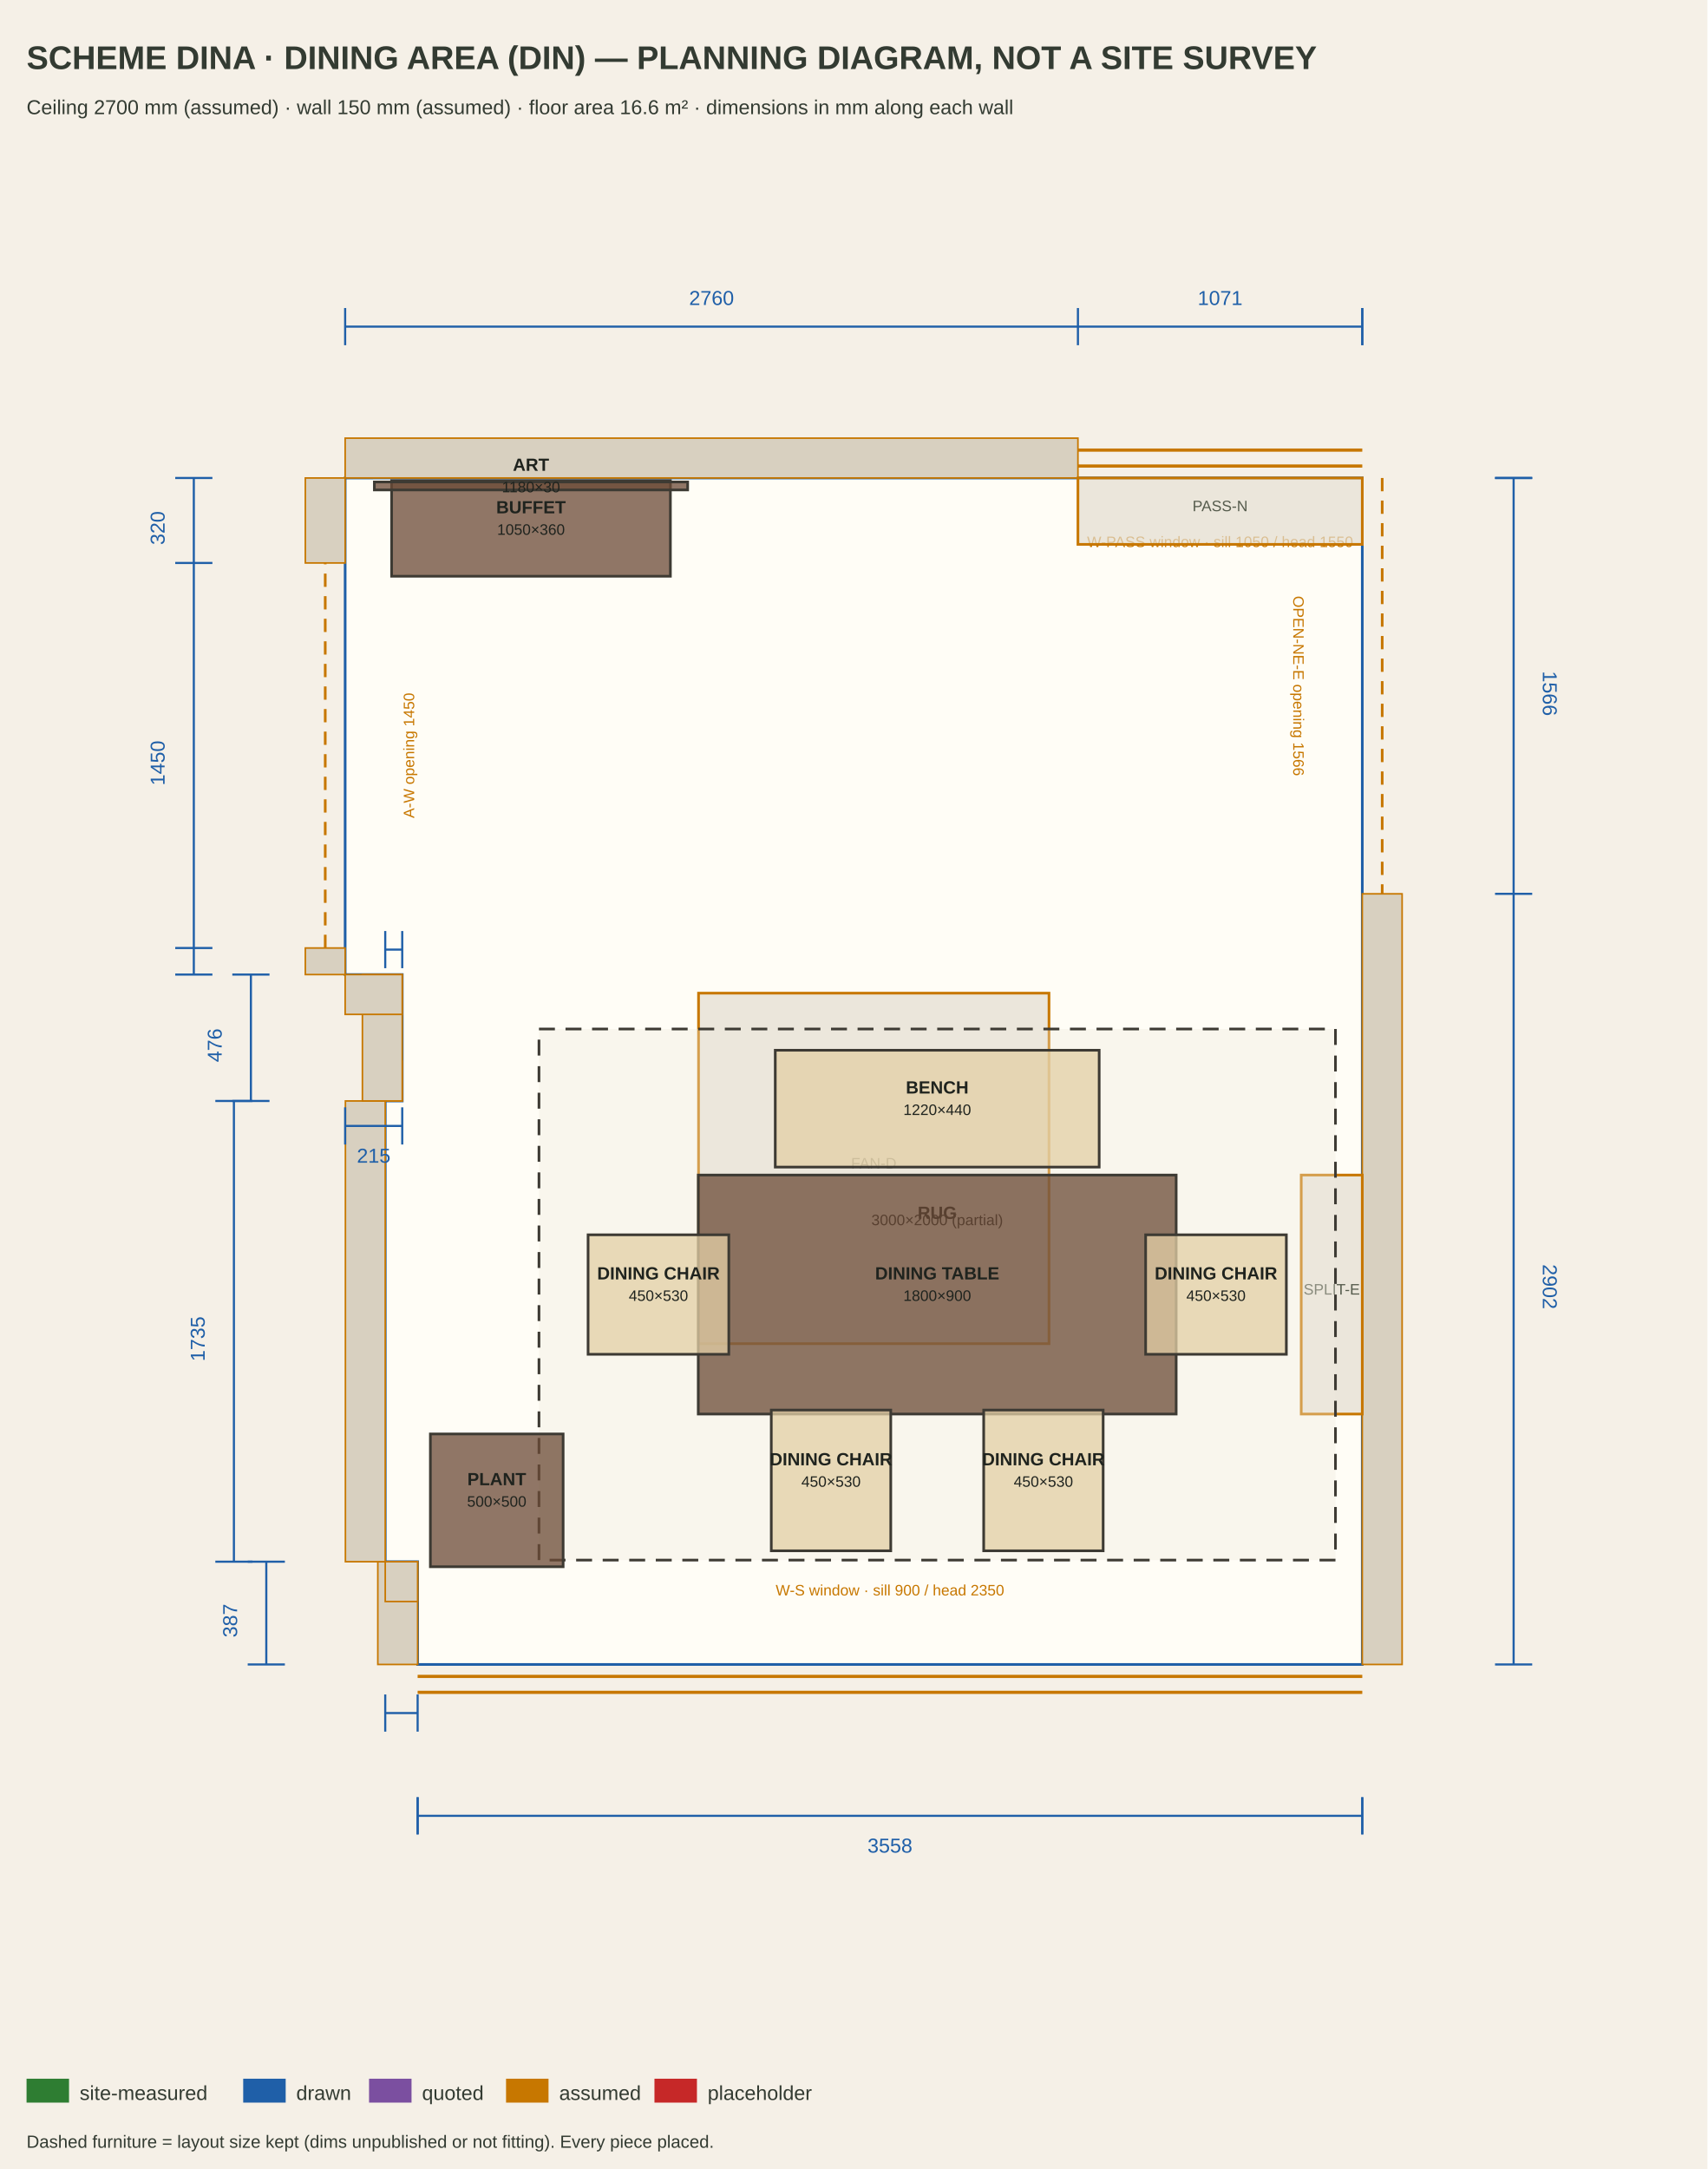
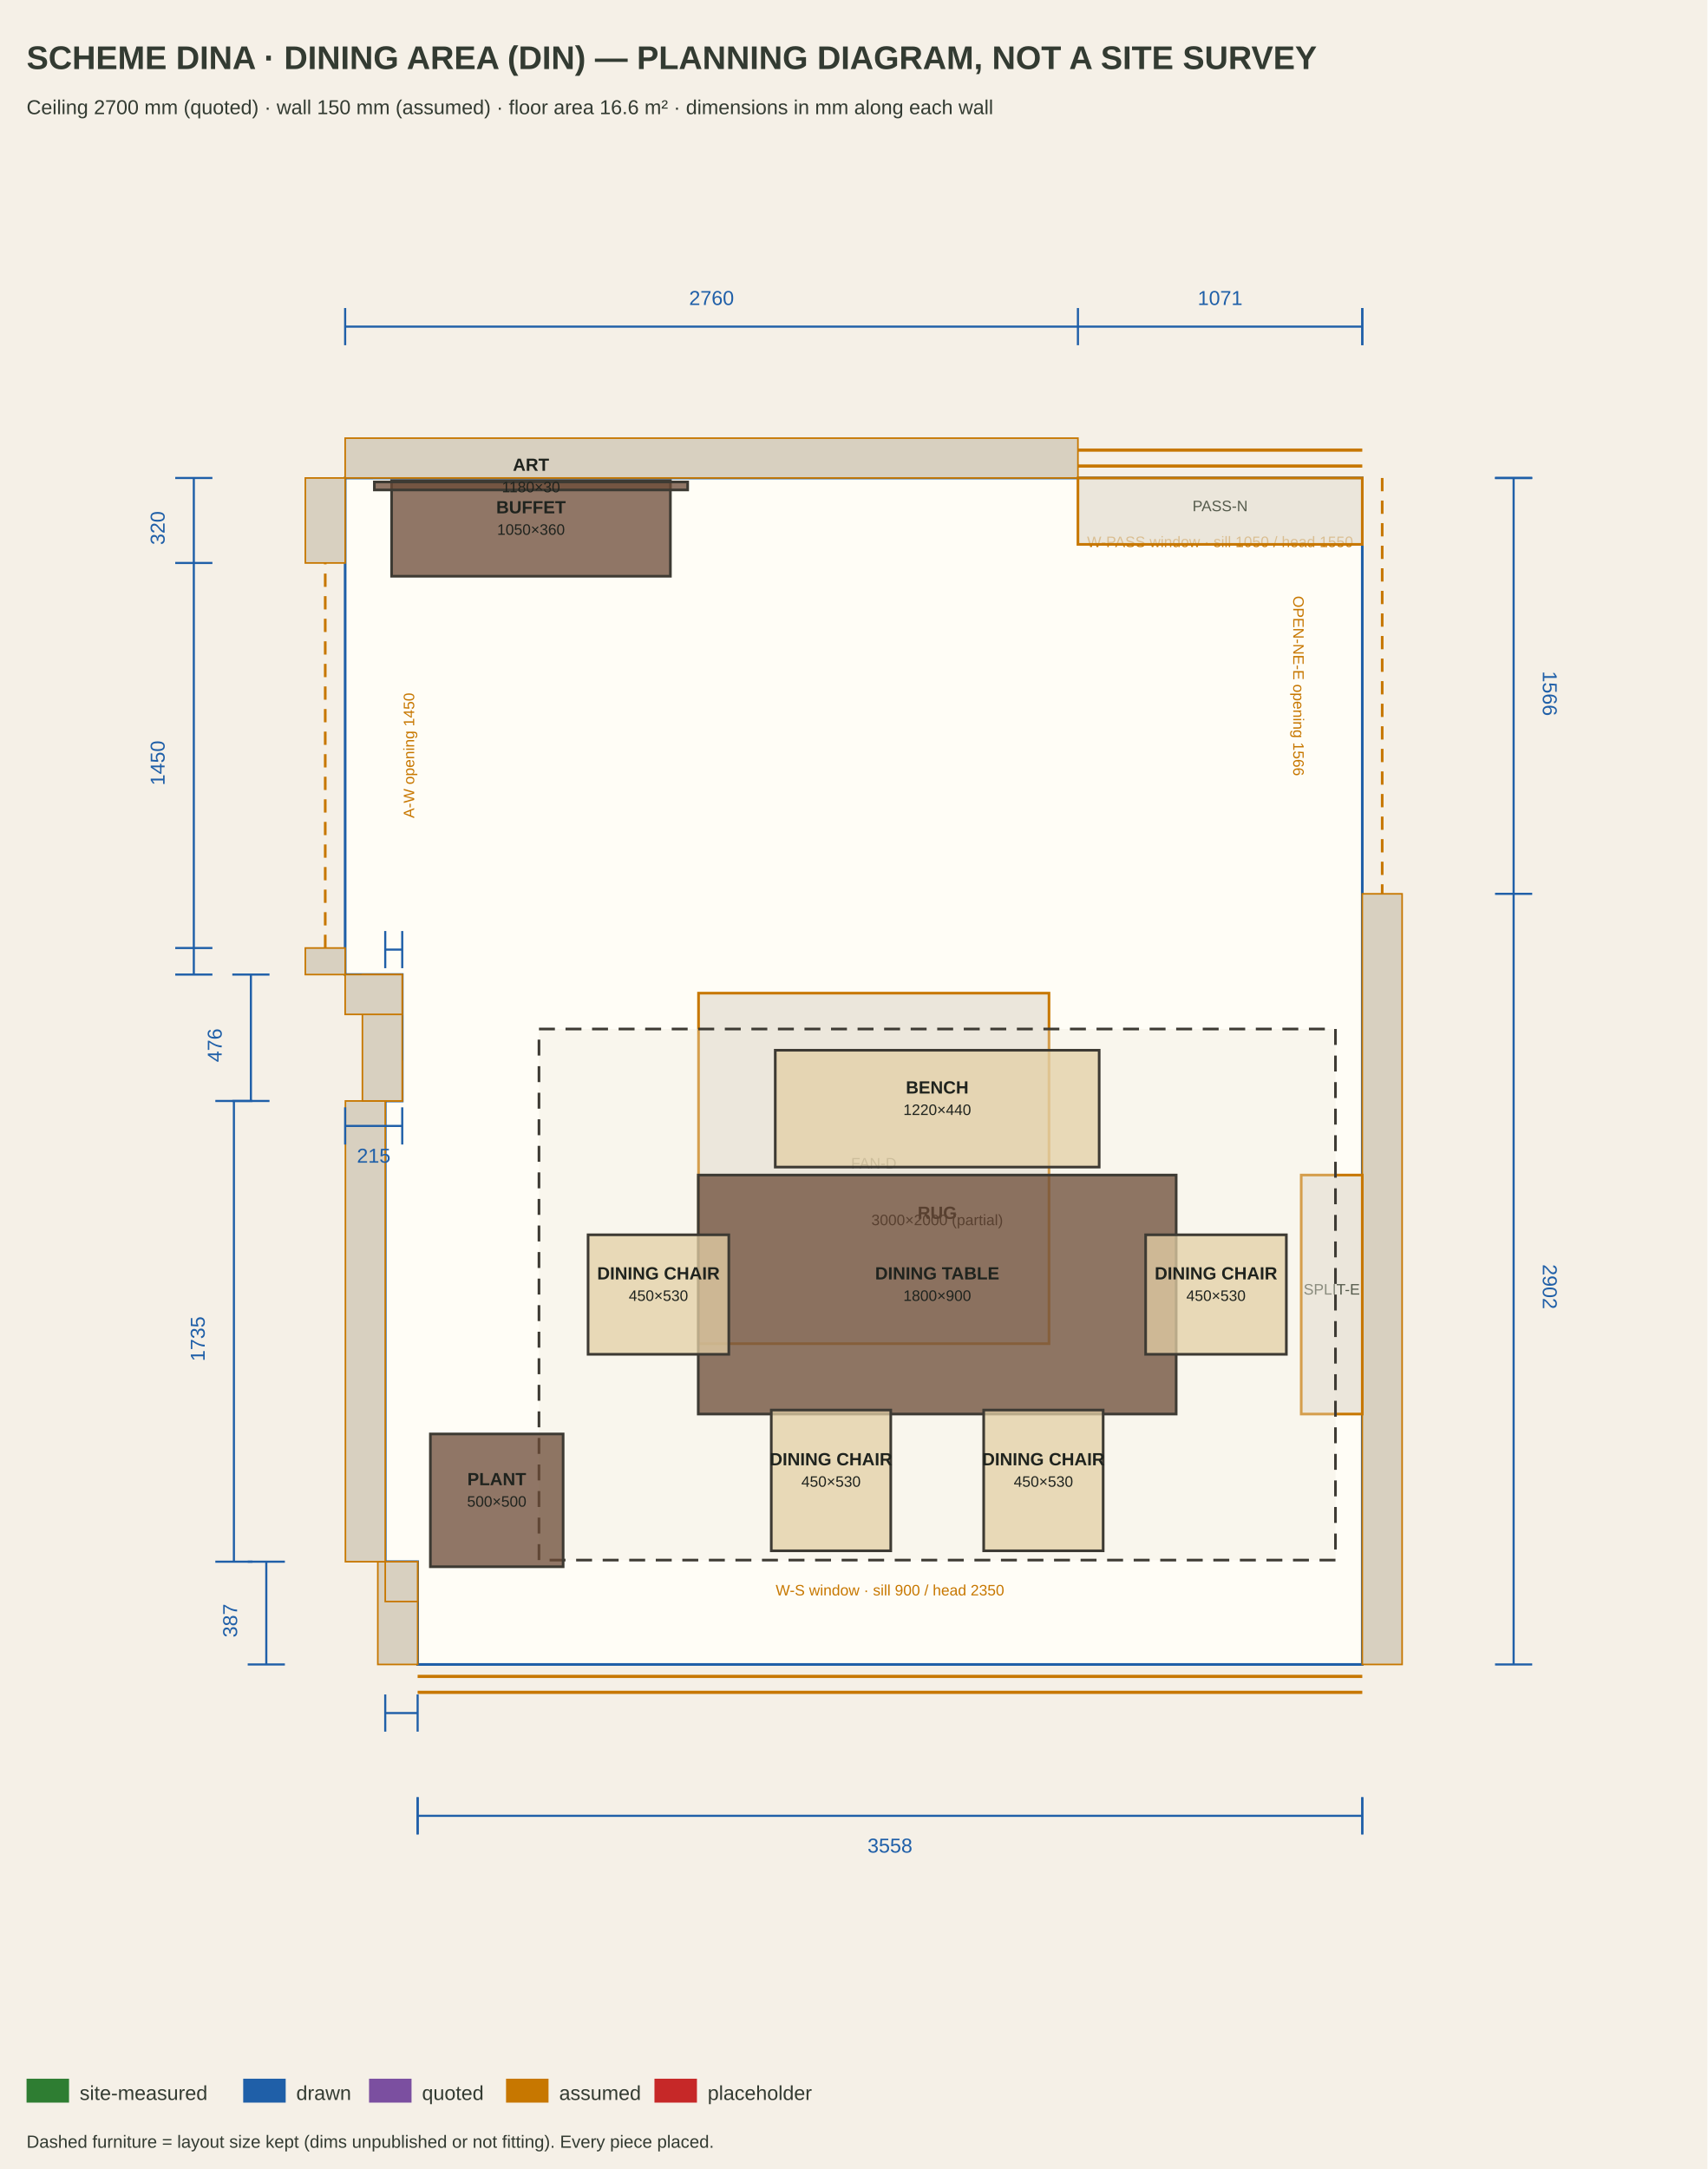
<svg xmlns="http://www.w3.org/2000/svg" viewBox="-1300 -1800 6431 8168" width="100%" height="100%" role="img" aria-label="Scheme DINA Dining area planning diagram">
  <rect x="-1300" y="-1800" width="6431" height="8168" fill="#f5f0e7" />
  <g font-family="Arial,sans-serif">
    <polygon points="0.0,0.0 3831.0,0.0 3831.0,4468.0 273.0,4468.0 273.0,4081.0 151.0,4081.0 151.0,2346.0 215.0,2346.0 215.0,1870.0 0.0,1870.0" fill="#fffdf6" stroke="#1f5fa8" stroke-width="10" />
    <polygon points="0.0,0.0 2760.0,0.0 2760.0,-150.0 0.0,-150.0" fill="#d8d0c0" stroke="#c77700" stroke-width="6" />
    <line x1="0.0" y1="-570.0" x2="3831.0" y2="-570.0" stroke="#1f5fa8" stroke-width="8" />
    <line x1="0.0" y1="-500.0" x2="0.0" y2="-640.0" stroke="#1f5fa8" stroke-width="8" />
    <line x1="2760.0" y1="-500.0" x2="2760.0" y2="-640.0" stroke="#1f5fa8" stroke-width="8" />
    <line x1="3831.0" y1="-500.0" x2="3831.0" y2="-640.0" stroke="#1f5fa8" stroke-width="8" />
    <line x1="3831.0" y1="-500.0" x2="3831.0" y2="-640.0" stroke="#1f5fa8" stroke-width="8" />
    <text x="1380.0" y="-651.5" text-anchor="middle" font-size="76.0" font-weight="normal" fill="#1f5fa8" transform="rotate(0.0 1380.0 -651.5)">2760</text>
    <text x="3295.5" y="-651.5" text-anchor="middle" font-size="76.0" font-weight="normal" fill="#1f5fa8" transform="rotate(0.0 3295.5 -651.5)">1071</text>
    <line x1="2760.0" y1="-45.0" x2="3831.0" y2="-45.0" stroke="#c77700" stroke-width="12" />
    <line x1="2760.0" y1="-105.0" x2="3831.0" y2="-105.0" stroke="#c77700" stroke-width="12" />
    <text x="3295.5" y="260.0" text-anchor="middle" font-size="57.0" font-weight="normal" fill="#c77700" transform="rotate(0.0 3295.5 260.0)">W-PASS window · sill 1050 / head 1550</text>
    <polygon points="3831.0,1566.0 3831.0,4468.0 3981.0,4468.0 3981.0,1566.0" fill="#d8d0c0" stroke="#c77700" stroke-width="6" />
    <line x1="4401.0" y1="0.0" x2="4401.0" y2="4468.0" stroke="#1f5fa8" stroke-width="8" />
    <line x1="4331.0" y1="0.0" x2="4471.0" y2="0.0" stroke="#1f5fa8" stroke-width="8" />
    <line x1="4331.0" y1="0.0" x2="4471.0" y2="0.0" stroke="#1f5fa8" stroke-width="8" />
    <line x1="4331.0" y1="1566.0" x2="4471.0" y2="1566.0" stroke="#1f5fa8" stroke-width="8" />
    <line x1="4331.0" y1="4468.0" x2="4471.0" y2="4468.0" stroke="#1f5fa8" stroke-width="8" />
    <text x="4511.0" y="811.5" text-anchor="middle" font-size="76.0" font-weight="normal" fill="#1f5fa8" transform="rotate(90.0 4511.0 811.5)">1566</text>
    <text x="4511.0" y="3045.5" text-anchor="middle" font-size="76.0" font-weight="normal" fill="#1f5fa8" transform="rotate(90.0 4511.0 3045.5)">2902</text>
    <line x1="3906.0" y1="0.0" x2="3906.0" y2="1566.0" stroke="#c77700" stroke-width="10" stroke-dasharray="50 35" />
    <text x="3571.0" y="783.0" text-anchor="middle" font-size="57.0" font-weight="normal" fill="#c77700" transform="rotate(90.0 3571.0 783.0)">OPEN-NE-E opening 1566</text>
    <line x1="3831.0" y1="5038.0" x2="273.0" y2="5038.0" stroke="#1f5fa8" stroke-width="8" />
    <line x1="3831.0" y1="4968.0" x2="3831.0" y2="5108.0" stroke="#1f5fa8" stroke-width="8" />
    <line x1="3831.0" y1="4968.0" x2="3831.0" y2="5108.0" stroke="#1f5fa8" stroke-width="8" />
    <line x1="273.0" y1="4968.0" x2="273.0" y2="5108.0" stroke="#1f5fa8" stroke-width="8" />
    <line x1="273.0" y1="4968.0" x2="273.0" y2="5108.0" stroke="#1f5fa8" stroke-width="8" />
    <text x="2052.0" y="5176.5" text-anchor="middle" font-size="76.0" font-weight="normal" fill="#1f5fa8" transform="rotate(0.0 2052.0 5176.5)">3558</text>
    <line x1="3831.0" y1="4513.0" x2="273.0" y2="4513.0" stroke="#c77700" stroke-width="12" />
    <line x1="3831.0" y1="4573.0" x2="273.0" y2="4573.0" stroke="#c77700" stroke-width="12" />
    <text x="2052.0" y="4208.0" text-anchor="middle" font-size="57.0" font-weight="normal" fill="#c77700" transform="rotate(0.0 2052.0 4208.0)">W-S window · sill 900 / head 2350</text>
    <polygon points="273.0,4468.0 273.0,4081.0 123.0,4081.0 123.0,4468.0" fill="#d8d0c0" stroke="#c77700" stroke-width="6" />
    <line x1="-297.0" y1="4468.0" x2="-297.0" y2="4081.0" stroke="#1f5fa8" stroke-width="8" />
    <line x1="-227.0" y1="4468.0" x2="-367.0" y2="4468.0" stroke="#1f5fa8" stroke-width="8" />
    <line x1="-227.0" y1="4081.0" x2="-367.0" y2="4081.0" stroke="#1f5fa8" stroke-width="8" />
    <text x="-407.0" y="4303.0" text-anchor="middle" font-size="76.0" font-weight="normal" fill="#1f5fa8" transform="rotate(-90.0 -407.0 4303.0)">387</text>
    <polygon points="273.0,4081.0 151.0,4081.0 151.0,4231.0 273.0,4231.0" fill="#d8d0c0" stroke="#c77700" stroke-width="6" />
    <line x1="273.0" y1="4651.0" x2="151.0" y2="4651.0" stroke="#1f5fa8" stroke-width="8" />
    <line x1="273.0" y1="4581.0" x2="273.0" y2="4721.0" stroke="#1f5fa8" stroke-width="8" />
    <line x1="151.0" y1="4581.0" x2="151.0" y2="4721.0" stroke="#1f5fa8" stroke-width="8" />
    <polygon points="151.0,4081.0 151.0,2346.0 1.0,2346.0 1.0,4081.0" fill="#d8d0c0" stroke="#c77700" stroke-width="6" />
    <line x1="-419.0" y1="4081.0" x2="-419.0" y2="2346.0" stroke="#1f5fa8" stroke-width="8" />
    <line x1="-349.0" y1="4081.0" x2="-489.0" y2="4081.0" stroke="#1f5fa8" stroke-width="8" />
    <line x1="-349.0" y1="2346.0" x2="-489.0" y2="2346.0" stroke="#1f5fa8" stroke-width="8" />
    <text x="-529.0" y="3242.0" text-anchor="middle" font-size="76.0" font-weight="normal" fill="#1f5fa8" transform="rotate(-90.0 -529.0 3242.0)">1735</text>
    <polygon points="151.0,2346.0 215.0,2346.0 215.0,2196.0 151.0,2196.0" fill="#d8d0c0" stroke="#c77700" stroke-width="6" />
    <line x1="151.0" y1="1776.0" x2="215.0" y2="1776.0" stroke="#1f5fa8" stroke-width="8" />
    <line x1="151.0" y1="1846.0" x2="151.0" y2="1706.0" stroke="#1f5fa8" stroke-width="8" />
    <line x1="215.0" y1="1846.0" x2="215.0" y2="1706.0" stroke="#1f5fa8" stroke-width="8" />
    <polygon points="215.0,2346.0 215.0,1870.0 65.0,1870.0 65.0,2346.0" fill="#d8d0c0" stroke="#c77700" stroke-width="6" />
    <line x1="-355.0" y1="2346.0" x2="-355.0" y2="1870.0" stroke="#1f5fa8" stroke-width="8" />
    <line x1="-285.0" y1="2346.0" x2="-425.0" y2="2346.0" stroke="#1f5fa8" stroke-width="8" />
    <line x1="-285.0" y1="1870.0" x2="-425.0" y2="1870.0" stroke="#1f5fa8" stroke-width="8" />
    <text x="-465.0" y="2136.5" text-anchor="middle" font-size="76.0" font-weight="normal" fill="#1f5fa8" transform="rotate(-90.0 -465.0 2136.5)">476</text>
    <polygon points="215.0,1870.0 0.0,1870.0 0.0,2020.0 215.0,2020.0" fill="#d8d0c0" stroke="#c77700" stroke-width="6" />
    <line x1="215.0" y1="2440.0" x2="0.0" y2="2440.0" stroke="#1f5fa8" stroke-width="8" />
    <line x1="215.0" y1="2370.0" x2="215.0" y2="2510.0" stroke="#1f5fa8" stroke-width="8" />
    <line x1="0.0" y1="2370.0" x2="0.0" y2="2510.0" stroke="#1f5fa8" stroke-width="8" />
    <text x="107.5" y="2578.5" text-anchor="middle" font-size="76.0" font-weight="normal" fill="#1f5fa8" transform="rotate(0.0 107.5 2578.5)">215</text>
    <polygon points="0.0,1870.0 0.0,1770.0 -150.0,1770.0 -150.0,1870.0" fill="#d8d0c0" stroke="#c77700" stroke-width="6" />
    <polygon points="0.0,320.0 0.0,0.0 -150.0,0.0 -150.0,320.0" fill="#d8d0c0" stroke="#c77700" stroke-width="6" />
    <line x1="-570.0" y1="1870.0" x2="-570.0" y2="0.0" stroke="#1f5fa8" stroke-width="8" />
    <line x1="-500.0" y1="1870.0" x2="-640.0" y2="1870.0" stroke="#1f5fa8" stroke-width="8" />
    <line x1="-500.0" y1="1770.0" x2="-640.0" y2="1770.0" stroke="#1f5fa8" stroke-width="8" />
    <line x1="-500.0" y1="320.0" x2="-640.0" y2="320.0" stroke="#1f5fa8" stroke-width="8" />
    <line x1="-500.0" y1="0.0" x2="-640.0" y2="0.0" stroke="#1f5fa8" stroke-width="8" />
    <text x="-680.0" y="1073.5" text-anchor="middle" font-size="76.0" font-weight="normal" fill="#1f5fa8" transform="rotate(-90.0 -680.0 1073.5)">1450</text>
    <text x="-680.0" y="188.5" text-anchor="middle" font-size="76.0" font-weight="normal" fill="#1f5fa8" transform="rotate(-90.0 -680.0 188.5)">320</text>
    <line x1="-75.0" y1="1770.0" x2="-75.0" y2="320.0" stroke="#c77700" stroke-width="10" stroke-dasharray="50 35" />
    <text x="260.0" y="1045.0" text-anchor="middle" font-size="57.0" font-weight="normal" fill="#c77700" transform="rotate(-90.0 260.0 1045.0)">A-W opening 1450</text>
    <polygon points="1331.0,1940.0 2651.0,1940.0 2651.0,3260.0 1331.0,3260.0" fill="#e3ddd0" stroke="#c77700" stroke-width="10" fill-opacity="0.7" />
    <text x="1991.0" y="2600.0" text-anchor="middle" font-size="57.0" font-weight="normal" fill="#555b4c">FAN-D</text>
    <polygon points="2760.0,0.0 3831.0,0.0 3831.0,250.0 2760.0,250.0" fill="#e3ddd0" stroke="#c77700" stroke-width="10" fill-opacity="0.7" />
    <text x="3295.5" y="125.0" text-anchor="middle" font-size="57.0" font-weight="normal" fill="#555b4c">PASS-N</text>
    <polygon points="3601.0,2625.0 3831.0,2625.0 3831.0,3525.0 3601.0,3525.0" fill="#e3ddd0" stroke="#c77700" stroke-width="10" fill-opacity="0.7" />
    <text x="3716.0" y="3075.0" text-anchor="middle" font-size="57.0" font-weight="normal" fill="#555b4c">SPLIT-E</text>
    <polygon points="730.0,2075.0 3730.0,2075.0 3730.0,4075.0 730.0,4075.0" fill="#efe9dc" stroke="#3d3a33" stroke-width="10" stroke-dasharray="60 40" fill-opacity="0.35" />
    <text x="2230.0" y="2790.0" text-anchor="middle" font-size="66.5" font-weight="bold" fill="#1f231e">RUG</text>
    <text x="2230.0" y="2813.8" text-anchor="middle" font-size="57.0" font-weight="normal" fill="#1f231e">3000×2000 (partial)</text>
    <polygon points="1330.0,2625.0 3130.0,2625.0 3130.0,3525.0 1330.0,3525.0" fill="#6b4a36" stroke="#3d3a33" stroke-width="10" fill-opacity="0.75" />
    <text x="2230.0" y="3018.0" text-anchor="middle" font-size="66.5" font-weight="bold" fill="#1f231e">DINING TABLE</text>
    <text x="2230.0" y="3098.8" text-anchor="middle" font-size="57.0" font-weight="normal" fill="#1f231e">1800×900</text>
    <polygon points="1605.0,3510.0 2055.0,3510.0 2055.0,4040.0 1605.0,4040.0" fill="#e3cfa6" stroke="#3d3a33" stroke-width="10" fill-opacity="0.75" />
    <text x="1830.0" y="3718.0" text-anchor="middle" font-size="66.5" font-weight="bold" fill="#1f231e">DINING CHAIR</text>
    <text x="1830.0" y="3798.8" text-anchor="middle" font-size="57.0" font-weight="normal" fill="#1f231e">450×530</text>
    <polygon points="2405.0,3510.0 2855.0,3510.0 2855.0,4040.0 2405.0,4040.0" fill="#e3cfa6" stroke="#3d3a33" stroke-width="10" fill-opacity="0.75" />
    <text x="2630.0" y="3718.0" text-anchor="middle" font-size="66.5" font-weight="bold" fill="#1f231e">DINING CHAIR</text>
    <text x="2630.0" y="3798.8" text-anchor="middle" font-size="57.0" font-weight="normal" fill="#1f231e">450×530</text>
    <polygon points="1445.0,2850.0 1445.0,3300.0 915.0,3300.0 915.0,2850.0" fill="#e3cfa6" stroke="#3d3a33" stroke-width="10" fill-opacity="0.75" />
    <text x="1180.0" y="3018.0" text-anchor="middle" font-size="66.5" font-weight="bold" fill="#1f231e">DINING CHAIR</text>
    <text x="1180.0" y="3098.8" text-anchor="middle" font-size="57.0" font-weight="normal" fill="#1f231e">450×530</text>
    <polygon points="3015.0,3300.0 3015.0,2850.0 3545.0,2850.0 3545.0,3300.0" fill="#e3cfa6" stroke="#3d3a33" stroke-width="10" fill-opacity="0.75" />
    <text x="3280.0" y="3018.0" text-anchor="middle" font-size="66.5" font-weight="bold" fill="#1f231e">DINING CHAIR</text>
    <text x="3280.0" y="3098.8" text-anchor="middle" font-size="57.0" font-weight="normal" fill="#1f231e">450×530</text>
    <polygon points="2840.0,2595.0 1620.0,2595.0 1620.0,2155.0 2840.0,2155.0" fill="#e3cfa6" stroke="#3d3a33" stroke-width="10" fill-opacity="0.75" />
    <text x="2230.0" y="2318.0" text-anchor="middle" font-size="66.5" font-weight="bold" fill="#1f231e">BENCH</text>
    <text x="2230.0" y="2398.8" text-anchor="middle" font-size="57.0" font-weight="normal" fill="#1f231e">1220×440</text>
    <polygon points="1225.0,370.0 175.0,370.0 175.0,10.0 1225.0,10.0" fill="#6b4a36" stroke="#3d3a33" stroke-width="10" fill-opacity="0.75" />
    <text x="700.0" y="133.0" text-anchor="middle" font-size="66.5" font-weight="bold" fill="#1f231e">BUFFET</text>
    <text x="700.0" y="213.8" text-anchor="middle" font-size="57.0" font-weight="normal" fill="#1f231e">1050×360</text>
    <polygon points="321.0,3600.0 821.0,3600.0 821.0,4100.0 321.0,4100.0" fill="#6b4a36" stroke="#3d3a33" stroke-width="10" fill-opacity="0.75" />
    <text x="571.0" y="3793.0" text-anchor="middle" font-size="66.5" font-weight="bold" fill="#1f231e">PLANT</text>
    <text x="571.0" y="3873.8" text-anchor="middle" font-size="57.0" font-weight="normal" fill="#1f231e">500×500</text>
    <polygon points="1290.0,45.0 110.0,45.0 110.0,15.0 1290.0,15.0" fill="#6b4a36" stroke="#3d3a33" stroke-width="10" fill-opacity="0.75" />
    <text x="700.0" y="-27.0" text-anchor="middle" font-size="66.5" font-weight="bold" fill="#1f231e">ART</text>
    <text x="700.0" y="53.8" text-anchor="middle" font-size="57.0" font-weight="normal" fill="#1f231e">1180×30</text>
    <text x="-1200.0" y="-1540.0" text-anchor="start" font-size="123.5" font-weight="bold" fill="#333b32">SCHEME DINA · DINING AREA (DIN) — PLANNING DIAGRAM, NOT A SITE SURVEY</text>
-     <text x="-1200.0" y="-1370.0" text-anchor="start" font-size="76.0" font-weight="normal" fill="#333b32">Ceiling 2700 mm (assumed) · wall 150 mm (assumed) · floor area 16.6 m² · dimensions in mm along each wall</text>
+     <text x="-1200.0" y="-1370.0" text-anchor="start" font-size="76.0" font-weight="normal" fill="#333b32">Ceiling 2700 mm (quoted) · wall 150 mm (assumed) · floor area 16.6 m² · dimensions in mm along each wall</text>
    <rect x="-1200" y="6028" width="160" height="90" fill="#2e7d32" />
    <text x="-1000.0" y="6108.0" text-anchor="start" font-size="76.0" font-weight="normal" fill="#333b32">site-measured</text>
    <rect x="-384" y="6028" width="160" height="90" fill="#1f5fa8" />
    <text x="-184.2" y="6108.0" text-anchor="start" font-size="76.0" font-weight="normal" fill="#333b32">drawn</text>
    <rect x="90" y="6028" width="160" height="90" fill="#7b4fa0" />
    <text x="289.5" y="6108.0" text-anchor="start" font-size="76.0" font-weight="normal" fill="#333b32">quoted</text>
    <rect x="606" y="6028" width="160" height="90" fill="#c77700" />
    <text x="806.0" y="6108.0" text-anchor="start" font-size="76.0" font-weight="normal" fill="#333b32">assumed</text>
    <rect x="1165" y="6028" width="160" height="90" fill="#c62828" />
    <text x="1365.2" y="6108.0" text-anchor="start" font-size="76.0" font-weight="normal" fill="#333b32">placeholder</text>
    <text x="-1200.0" y="6288.0" text-anchor="start" font-size="66.5" font-weight="normal" fill="#333b32">Dashed furniture = layout size kept (dims unpublished or not fitting). Every piece placed.</text>
  </g>
</svg>
